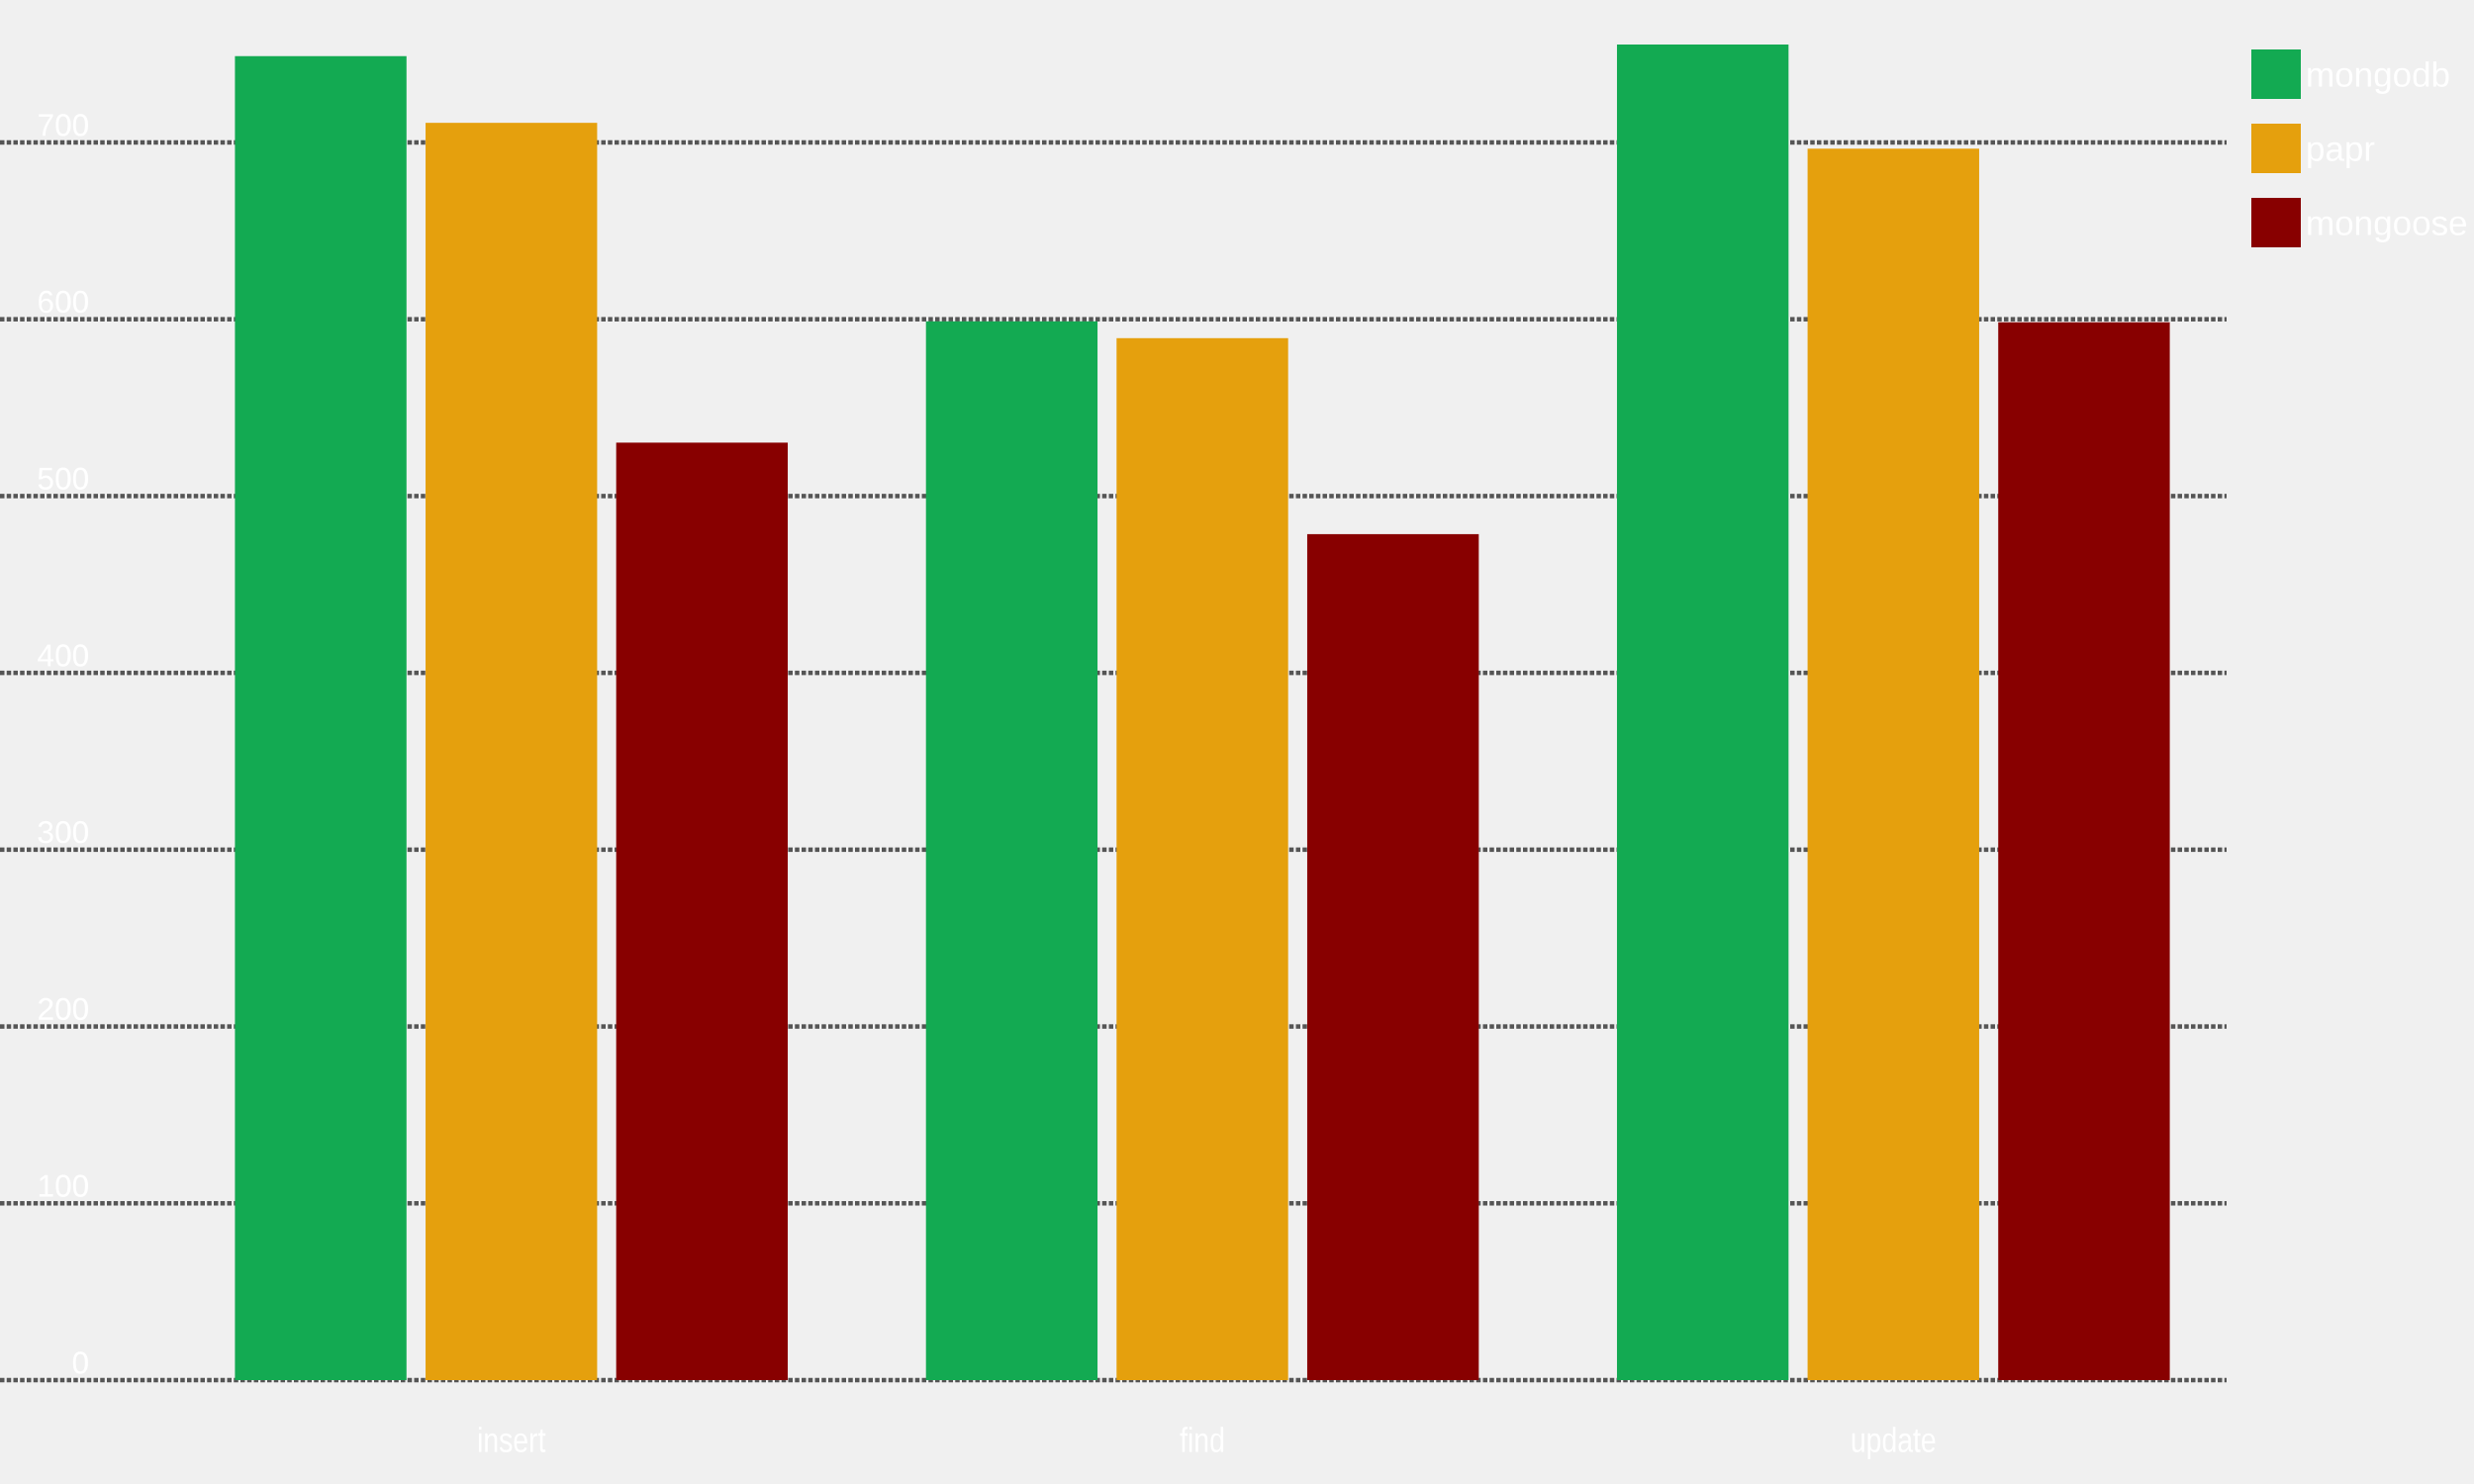
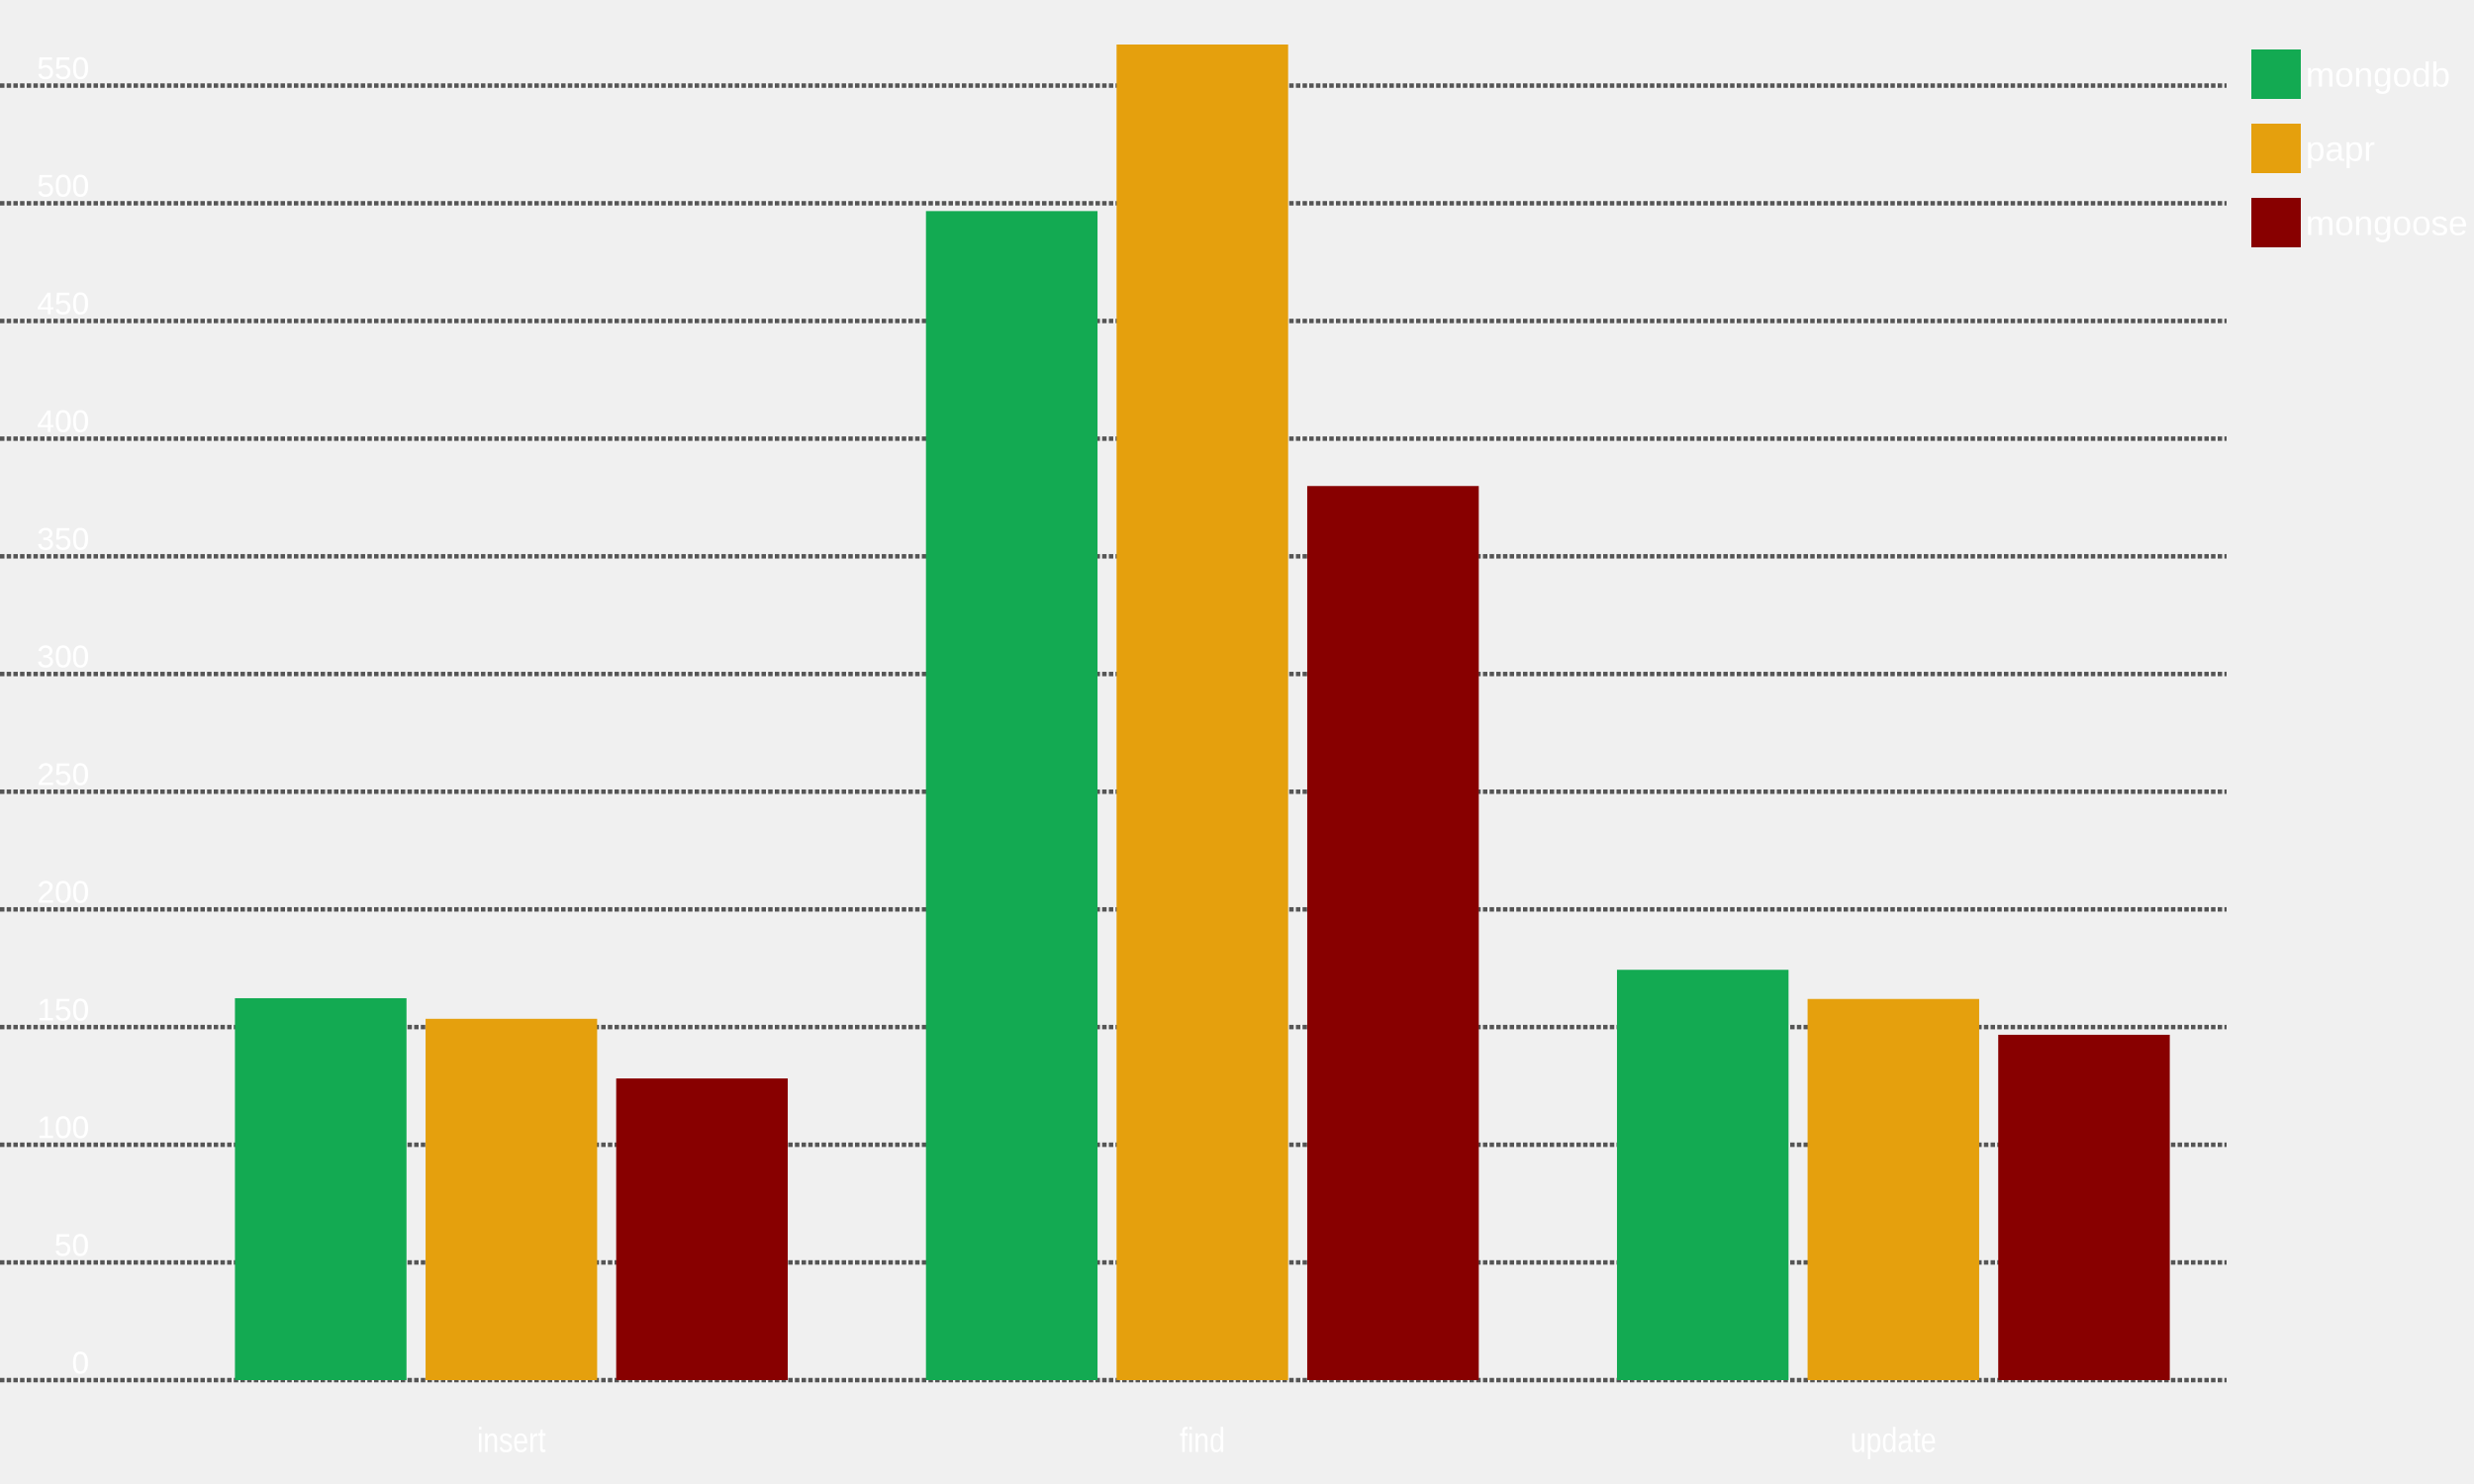
<svg xmlns="http://www.w3.org/2000/svg" class="chart" viewBox="0 0 100 60" preserveAspectRatio="none">
  <style>
        /*  */
        .bar{fill: #13aa52;}
.bar-1{fill: #13aa52;}
.bar-2{fill: #e5a00d;}
.bar-3{fill: #800;}

        .tick {
          stroke: #555;
          stroke-width: 0.2;
        }

        .tick-label {
          font-family: "Helvetica Nue", Arial, sans-serif; fill: #fff;
        }

        .bar-label {
          font-family: "Helvetica Nue", Arial, sans-serif;
          fill: white;
        }
        /*  */
      </style>
  <defs>
    <linearGradient id="bgGradient" x1="0" x2="0" y1="0" y2="1">
      <stop offset="0%" stop-color="#e0e1e2" />
      <stop offset="25%" stop-color="#ffffff" stop-opacity="0" />
    </linearGradient>
  </defs>
  <g transform="scale(0.9, 1)">
    <g transform="scale(1, 0.9) translate(0, 2)">
      <line x1="0" x2="100" y1="60" y2="60" stroke-dasharray="0.2 0.1" class="tick" />
      <text x="4" y="60" dy="-0.3" text-anchor="end" font-size="1.4" class="tick-label">0</text>
-       <line x1="0" x2="100" y1="52.057" y2="52.057" stroke-dasharray="0.2 0.1" class="tick" />
-       <text x="4" y="52.057" dy="-0.3" text-anchor="end" font-size="1.4" class="tick-label">100</text>
-       <line x1="0" x2="100" y1="44.114" y2="44.114" stroke-dasharray="0.2 0.1" class="tick" />
-       <text x="4" y="44.114" dy="-0.3" text-anchor="end" font-size="1.4" class="tick-label">200</text>
-       <line x1="0" x2="100" y1="36.171" y2="36.171" stroke-dasharray="0.2 0.1" class="tick" />
-       <text x="4" y="36.171" dy="-0.3" text-anchor="end" font-size="1.4" class="tick-label">300</text>
-       <line x1="0" x2="100" y1="28.228" y2="28.228" stroke-dasharray="0.2 0.1" class="tick" />
-       <text x="4" y="28.228" dy="-0.3" text-anchor="end" font-size="1.4" class="tick-label">400</text>
-       <line x1="0" x2="100" y1="20.285" y2="20.285" stroke-dasharray="0.2 0.1" class="tick" />
-       <text x="4" y="20.285" dy="-0.3" text-anchor="end" font-size="1.4" class="tick-label">500</text>
-       <line x1="0" x2="100" y1="12.342" y2="12.342" stroke-dasharray="0.2 0.1" class="tick" />
-       <text x="4" y="12.342" dy="-0.3" text-anchor="end" font-size="1.4" class="tick-label">600</text>
-       <line x1="0" x2="100" y1="4.399" y2="4.399" stroke-dasharray="0.2 0.1" class="tick" />
-       <text x="4" y="4.399" dy="-0.3" text-anchor="end" font-size="1.4" class="tick-label">700</text>
+       <line x1="0" x2="100" y1="54.713" y2="54.713" stroke-dasharray="0.2 0.1" class="tick" />
+       <text x="4" y="54.713" dy="-0.3" text-anchor="end" font-size="1.4" class="tick-label">50</text>
+       <line x1="0" x2="100" y1="49.426" y2="49.426" stroke-dasharray="0.2 0.1" class="tick" />
+       <text x="4" y="49.426" dy="-0.3" text-anchor="end" font-size="1.4" class="tick-label">100</text>
+       <line x1="0" x2="100" y1="44.14" y2="44.14" stroke-dasharray="0.2 0.1" class="tick" />
+       <text x="4" y="44.14" dy="-0.3" text-anchor="end" font-size="1.4" class="tick-label">150</text>
+       <line x1="0" x2="100" y1="38.853" y2="38.853" stroke-dasharray="0.2 0.1" class="tick" />
+       <text x="4" y="38.853" dy="-0.3" text-anchor="end" font-size="1.4" class="tick-label">200</text>
+       <line x1="0" x2="100" y1="33.566" y2="33.566" stroke-dasharray="0.2 0.1" class="tick" />
+       <text x="4" y="33.566" dy="-0.3" text-anchor="end" font-size="1.4" class="tick-label">250</text>
+       <line x1="0" x2="100" y1="28.279" y2="28.279" stroke-dasharray="0.2 0.1" class="tick" />
+       <text x="4" y="28.279" dy="-0.3" text-anchor="end" font-size="1.4" class="tick-label">300</text>
+       <line x1="0" x2="100" y1="22.992" y2="22.992" stroke-dasharray="0.2 0.1" class="tick" />
+       <text x="4" y="22.992" dy="-0.3" text-anchor="end" font-size="1.4" class="tick-label">350</text>
+       <line x1="0" x2="100" y1="17.706" y2="17.706" stroke-dasharray="0.2 0.1" class="tick" />
+       <text x="4" y="17.706" dy="-0.3" text-anchor="end" font-size="1.4" class="tick-label">400</text>
+       <line x1="0" x2="100" y1="12.419" y2="12.419" stroke-dasharray="0.2 0.1" class="tick" />
+       <text x="4" y="12.419" dy="-0.3" text-anchor="end" font-size="1.4" class="tick-label">450</text>
+       <line x1="0" x2="100" y1="7.132" y2="7.132" stroke-dasharray="0.2 0.1" class="tick" />
+       <text x="4" y="7.132" dy="-0.3" text-anchor="end" font-size="1.4" class="tick-label">500</text>
+       <line x1="0" x2="100" y1="1.845" y2="1.845" stroke-dasharray="0.2 0.1" class="tick" />
+       <text x="4" y="1.845" dy="-0.3" text-anchor="end" font-size="1.4" class="tick-label">550</text>
    </g>
    <g transform="scale(0.9, 1) translate(10, 0)">
      <text class="tick-label" x="15.517" y="60" dy="-1.3" text-anchor="middle" font-size="1.4">insert</text>
      <text class="tick-label" x="50" y="60" dy="-1.3" text-anchor="middle" font-size="1.4">find</text>
      <text class="tick-label" x="84.483" y="60" dy="-1.3" text-anchor="middle" font-size="1.4">update</text>
    </g>
    <g transform="scale(0.9) translate(10, 2)">
-       <rect class="bar-1" x="1.724" y="0.522" width="8.561" height="59.478" />
-       <rect class="bar-2" x="11.237" y="3.518" width="8.561" height="56.482" />
-       <rect class="bar-3" x="20.749" y="17.885" width="8.561" height="42.115" />
-       <rect class="bar-1" x="36.207" y="12.436" width="8.561" height="47.564" />
-       <rect class="bar-2" x="45.719" y="13.191" width="8.561" height="46.809" />
-       <rect class="bar-3" x="55.232" y="21.996" width="8.561" height="38.004" />
-       <rect class="bar-1" x="70.69" y="0" width="8.561" height="60" />
-       <rect class="bar-2" x="80.202" y="4.679" width="8.561" height="55.321" />
-       <rect class="bar-3" x="89.715" y="12.478" width="8.561" height="47.522" />
+       <rect class="bar-1" x="1.724" y="42.843" width="8.561" height="17.157" />
+       <rect class="bar-2" x="11.237" y="43.769" width="8.561" height="16.231" />
+       <rect class="bar-3" x="20.749" y="46.448" width="8.561" height="13.552" />
+       <rect class="bar-1" x="36.207" y="7.483" width="8.561" height="52.517" />
+       <rect class="bar-2" x="45.719" y="0" width="8.561" height="60" />
+       <rect class="bar-3" x="55.232" y="19.834" width="8.561" height="40.166" />
+       <rect class="bar-1" x="70.69" y="41.567" width="8.561" height="18.433" />
+       <rect class="bar-2" x="80.202" y="42.877" width="8.561" height="17.123" />
+       <rect class="bar-3" x="89.715" y="44.486" width="8.561" height="15.514" />
    </g>
  </g>
  <g transform="translate(90, 2)">
    <rect class="bar-1" x="1" y="0" width="2" height="2" />
    <text class="tick-label" x="3.2" y="0" dy="1.5" text-anchor="left" font-size="1.4">mongodb</text>
    <rect class="bar-2" x="1" y="3" width="2" height="2" />
    <text class="tick-label" x="3.2" y="3" dy="1.5" text-anchor="left" font-size="1.4">papr</text>
    <rect class="bar-3" x="1" y="6" width="2" height="2" />
    <text class="tick-label" x="3.2" y="6" dy="1.5" text-anchor="left" font-size="1.4">mongoose</text>
  </g>
</svg>
